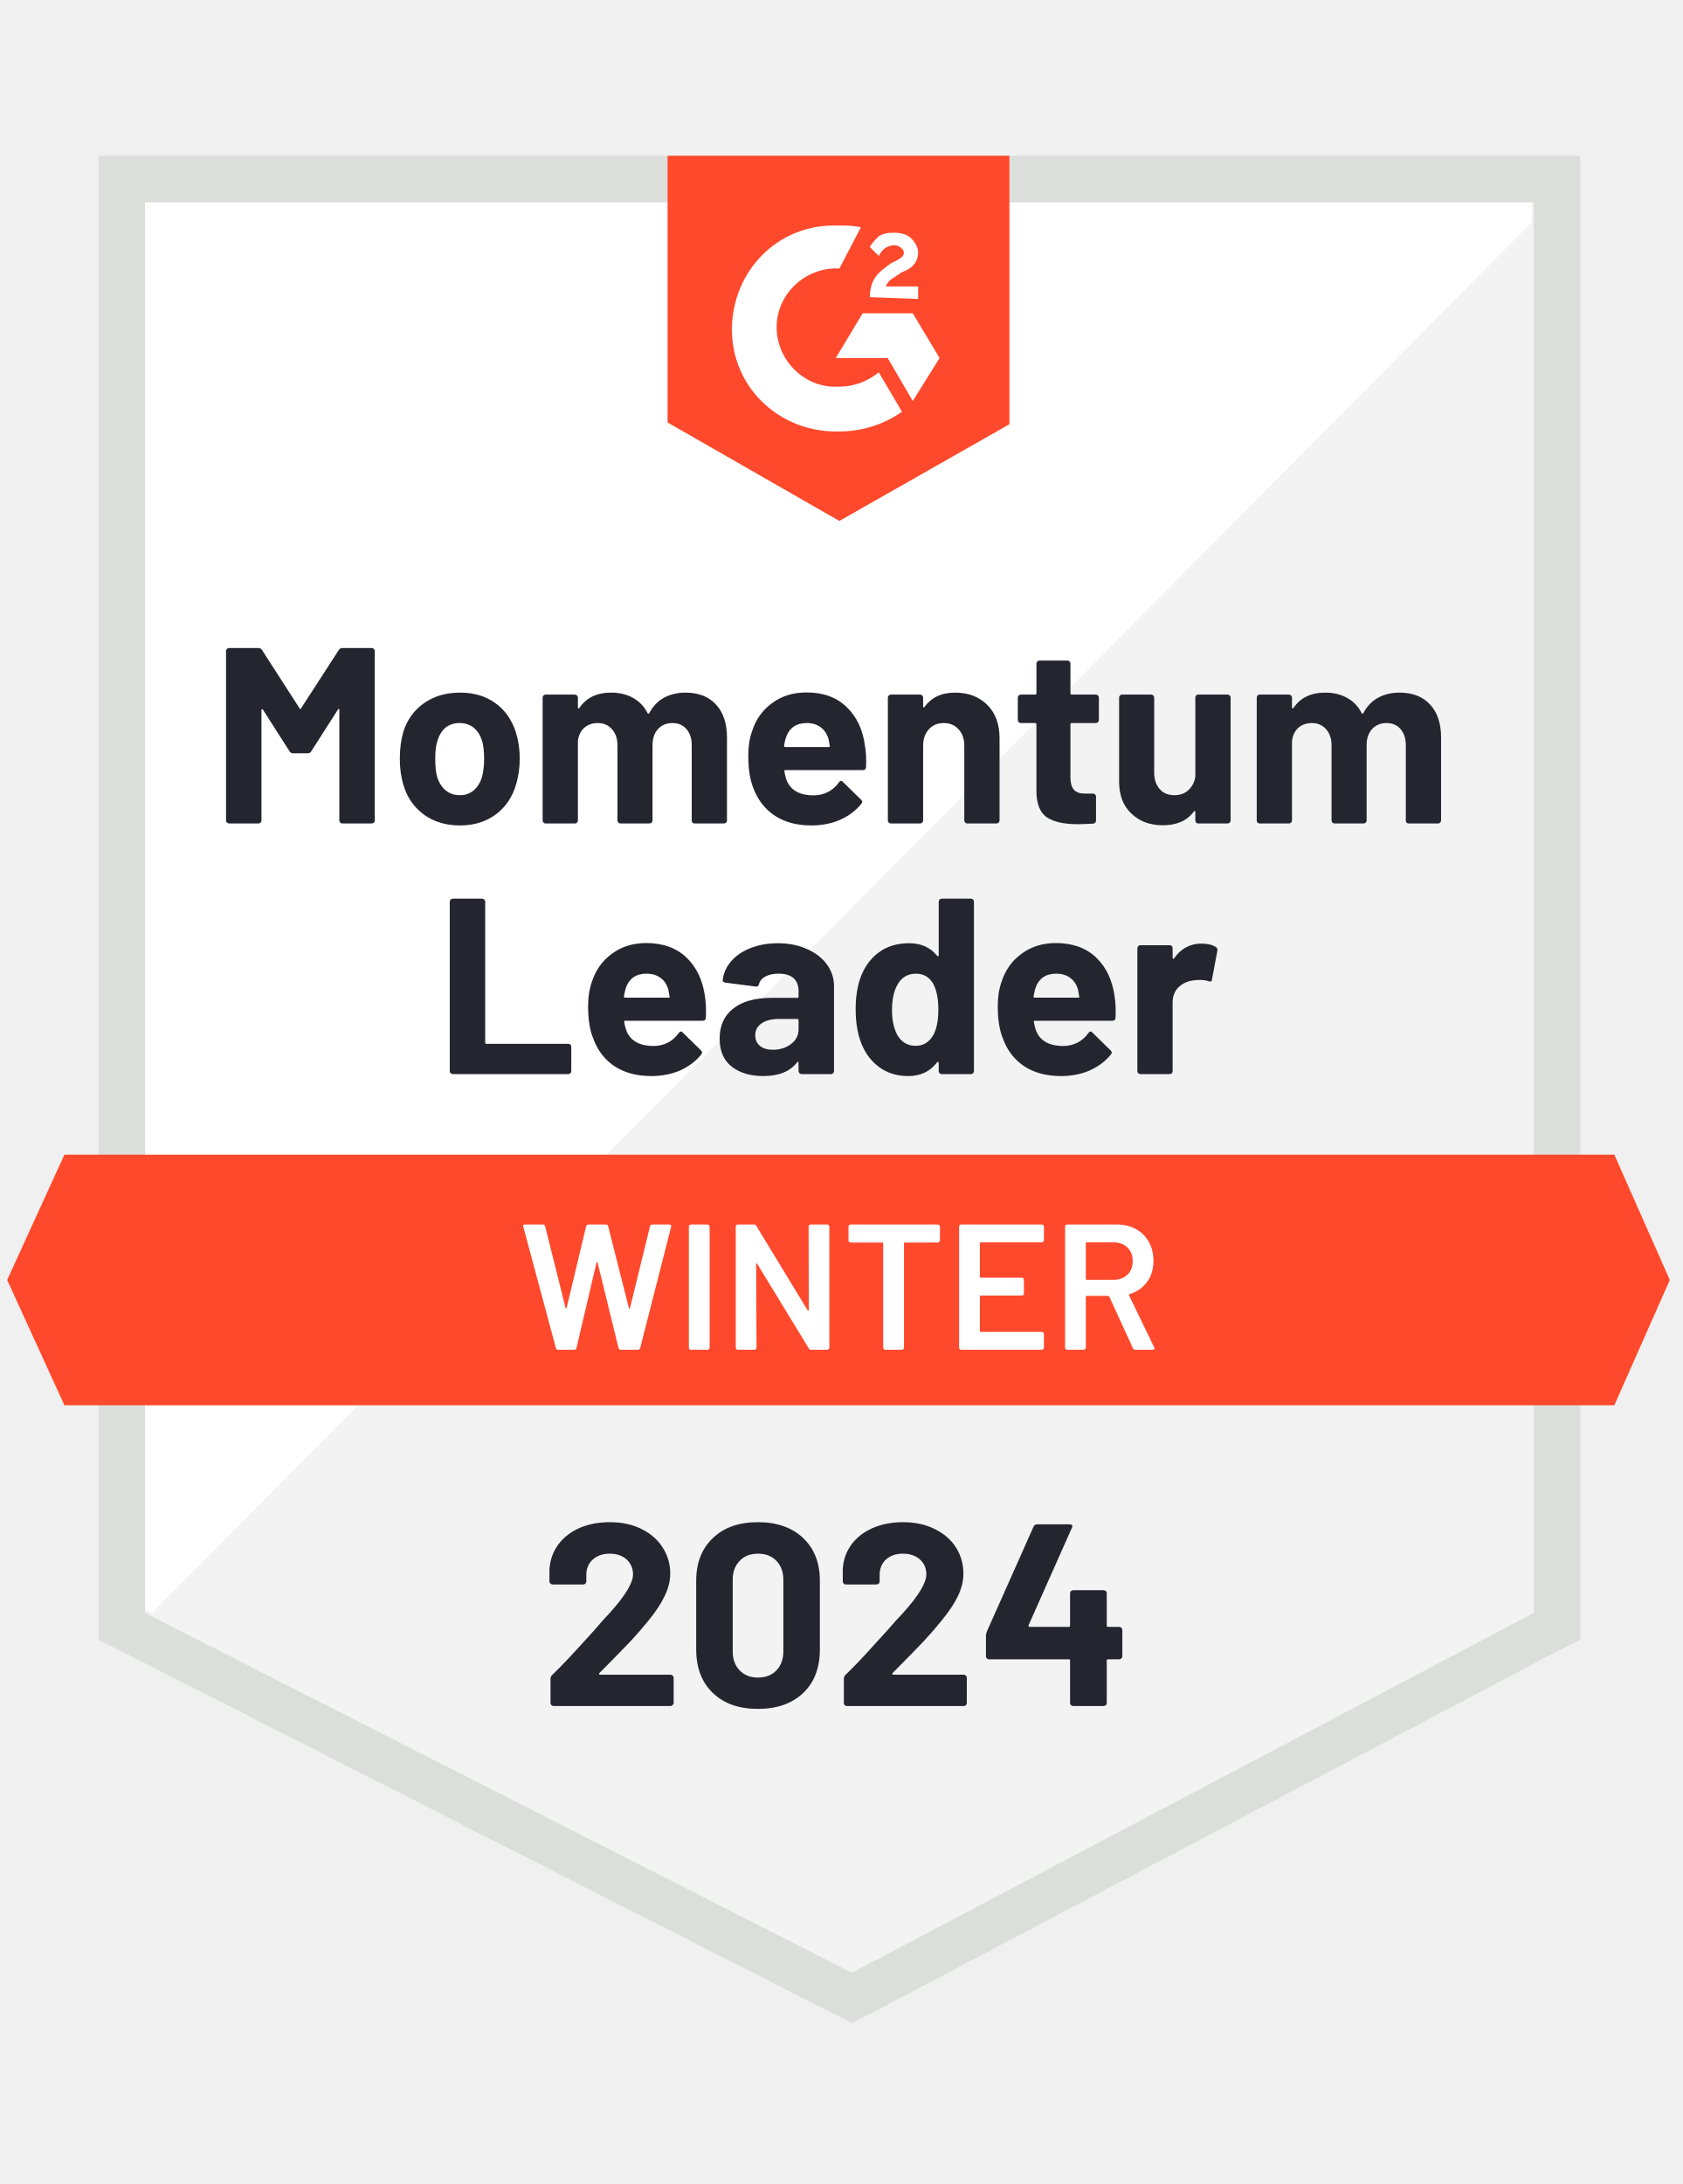
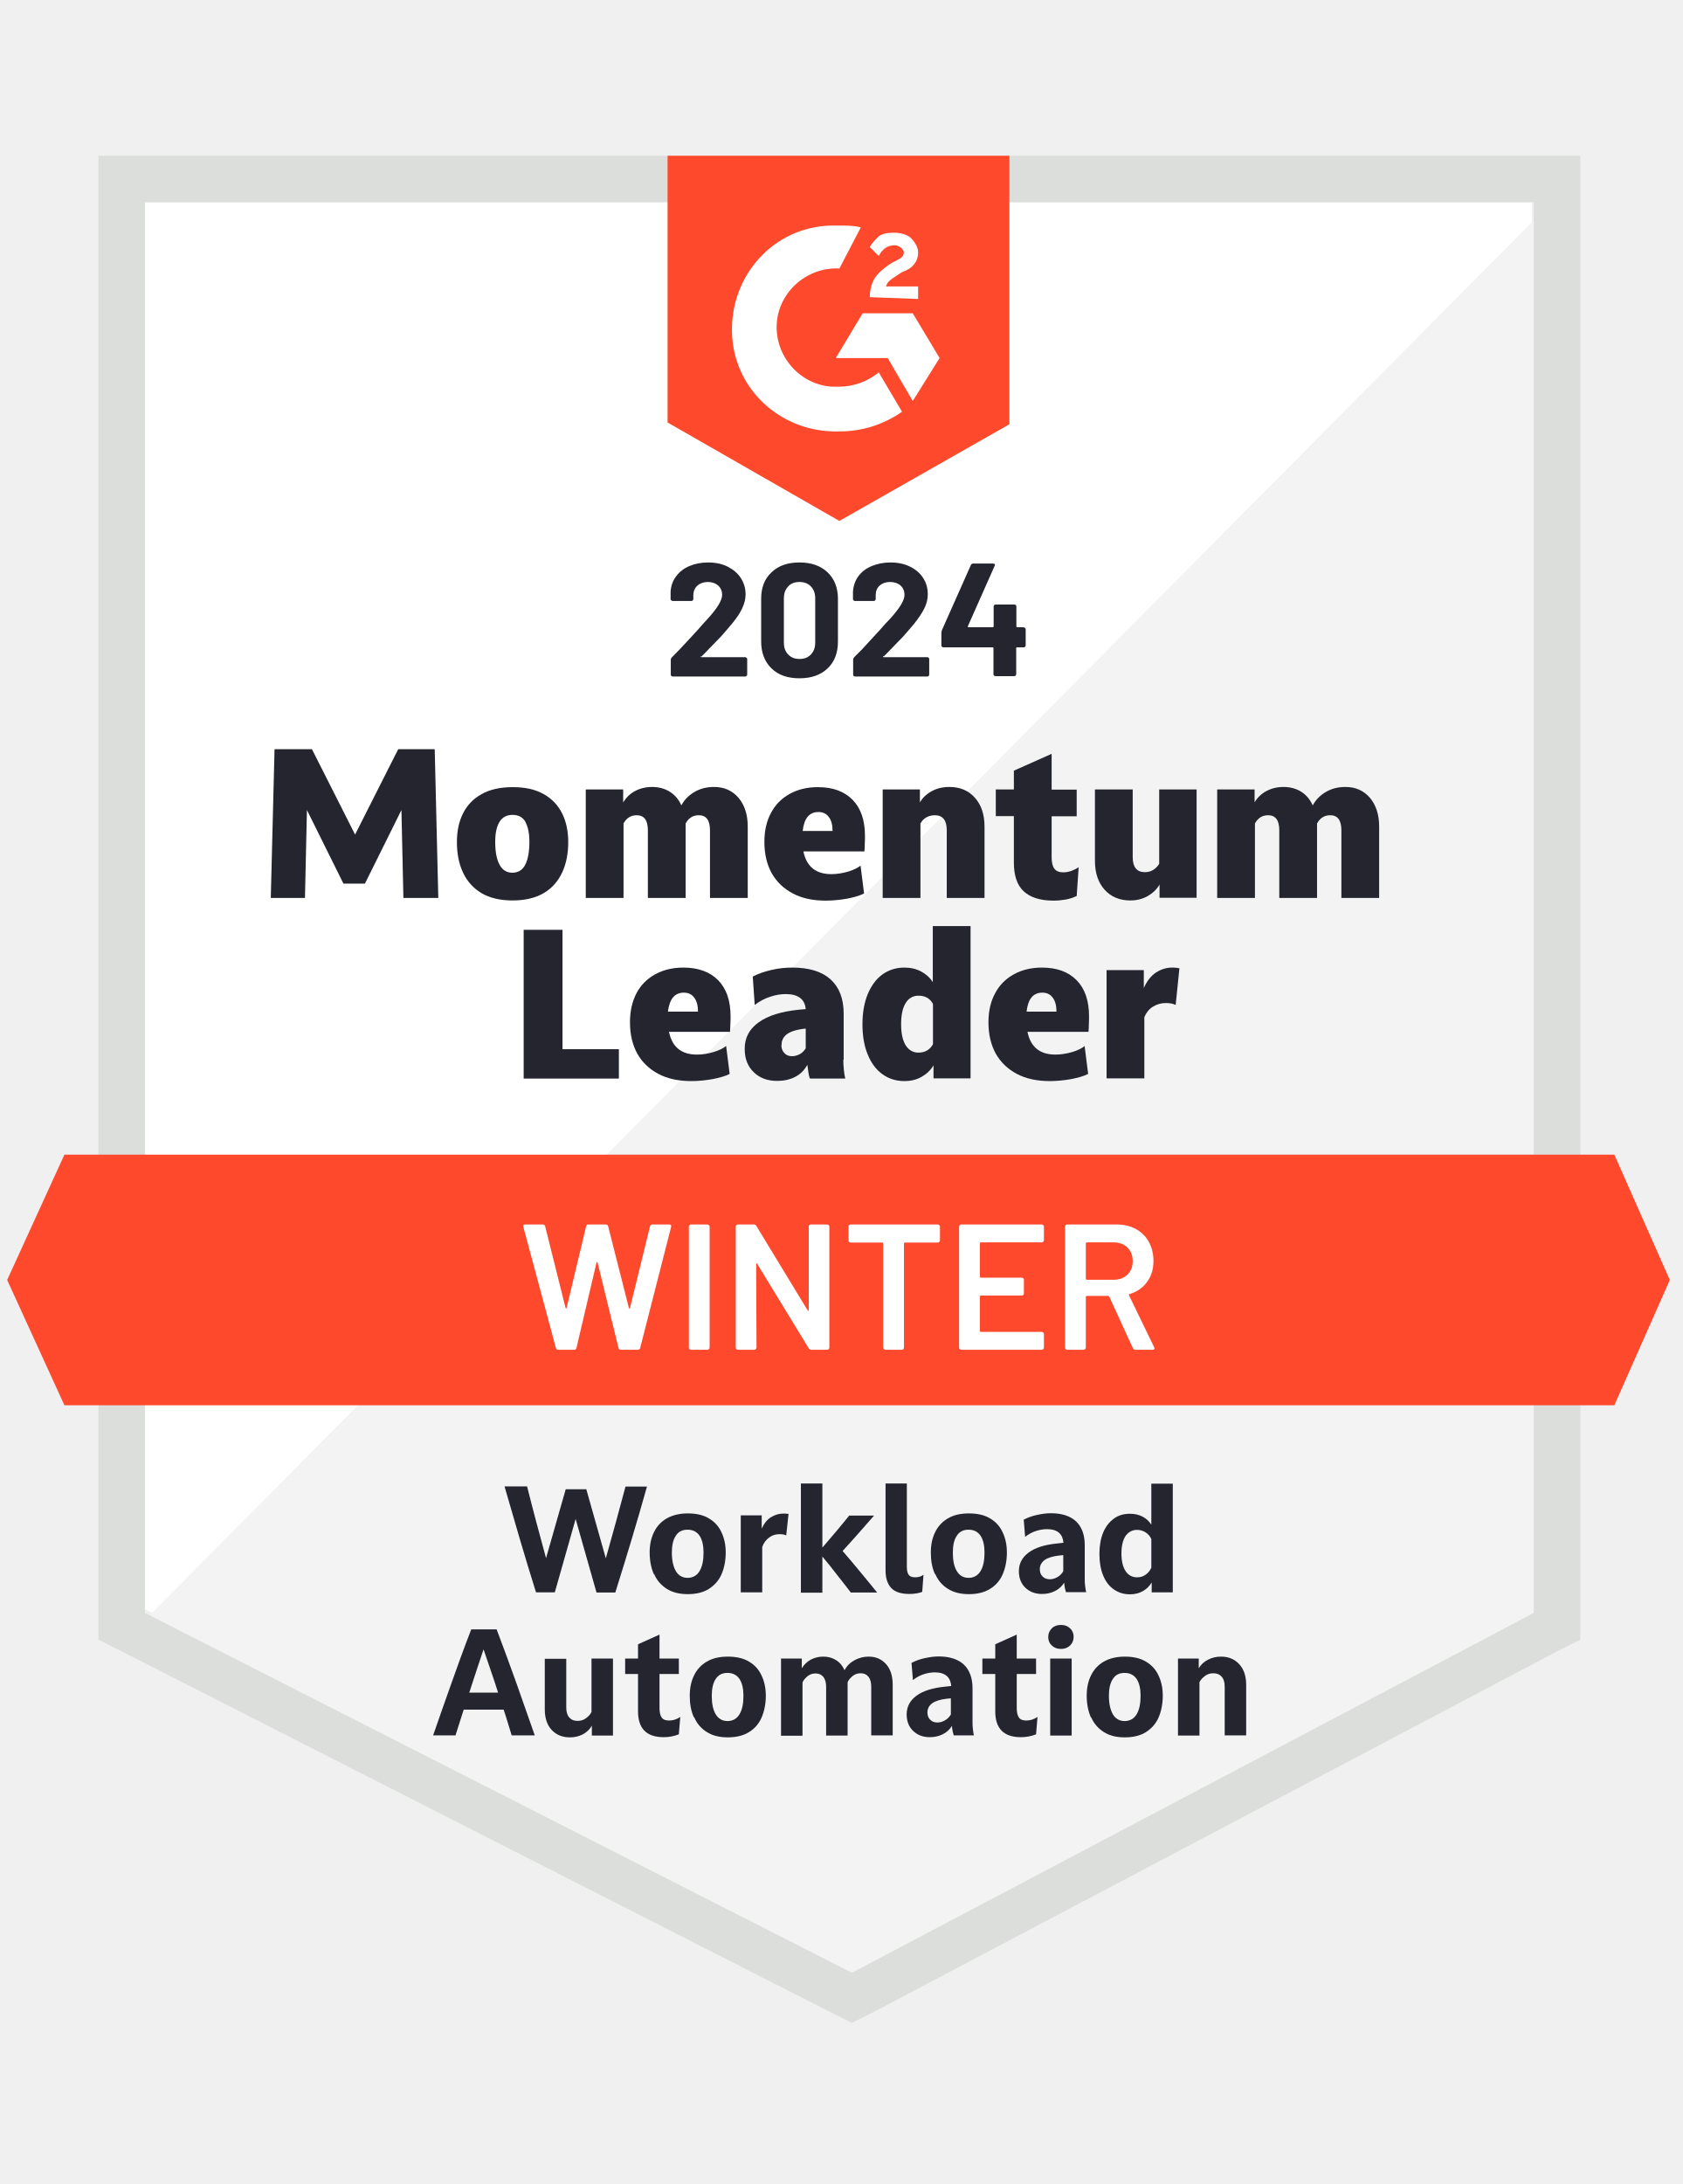
- <svg xmlns="http://www.w3.org/2000/svg" viewBox="0 0 94 122">
-   <path fill="#fff" d="M8.1 89.9 47.6 110l38-20.1V11.3H8.1z" />
-   <path fill="#f2f3f2" d="M86.4 11.6 7.3 91.3l41 20.3 38.1-19.5z" />
-   <path fill="#dcdedc" d="M5.5 37.5v54.1l1.4.7 39.5 20.1 1.2.6 1.2-.6 38.1-20.1 1.4-.7V8.7H5.5v28.8zm2.6 52.6V11.3h77.6v78.8l-38.1 20.1L8.1 90.1z" />
-   <path fill="#ff492c" d="M46.9 12.6c.4 0 .8 0 1.2.1L46.9 15c-1.8-.1-3.4 1.3-3.5 3.1-.1 1.8 1.3 3.4 3.1 3.5h.4c.8 0 1.6-.3 2.2-.8l1.3 2.2c-1 .7-2.2 1.1-3.5 1.1-3.2.1-5.9-2.3-6-5.5-.1-3.2 2.3-5.9 5.5-6h.5zm4.1 4.9 1.5 2.5-1.5 2.4-1.4-2.4h-2.9l1.5-2.5H51zm-2.4-.9c0-.4.1-.8.3-1.1.2-.3.6-.6.9-.8l.2-.1c.4-.2.5-.3.5-.5s-.3-.4-.5-.4c-.4 0-.7.2-.9.6l-.5-.5c.1-.2.3-.4.5-.6.3-.2.6-.2.9-.2.3 0 .7.1.9.3.2.2.4.5.4.8 0 .5-.3.9-.9 1.1l-.3.2c-.3.2-.5.3-.6.6h1.8v.7l-2.7-.1zm-1.7 12.5 9.5-5.4v-15H37.3v14.9l9.6 5.5zM90.2 64.5H3.6l-3.2 7 3.2 7h86.6l3.1-7z" />
-   <path fill="#252530" d="M25.3 60q-.07 0-.12-.05-.05-.05-.05-.12v-9.46q0-.07.05-.12.05-.05.12-.05h1.64q.07 0 .12.05.05.05.05.12v7.87q0 .07.07.07h4.58q.07 0 .11.04.05.05.05.12v1.36q0 .07-.05.12-.04.05-.11.05H25.3Zm14.09-4.34q.08.53.05 1.19-.01.17-.18.17h-4.33q-.08 0-.05.07.04.28.15.56.37.78 1.49.78.89-.01 1.41-.73.06-.08.13-.08.04 0 .09.06l1.01.99q.07.07.07.13 0 .02-.05.11-.47.57-1.19.89-.73.31-1.6.31-1.2 0-2.04-.54-.83-.55-1.19-1.53-.3-.7-.3-1.83 0-.77.21-1.36.32-1 1.13-1.58.8-.59 1.91-.59 1.4 0 2.25.81.84.81 1.03 2.17Zm-3.27-1.27q-.88 0-1.16.82-.05.18-.1.45 0 .07.07.07h2.43q.08 0 .05-.07-.07-.41-.07-.39-.12-.42-.44-.65-.31-.23-.78-.23Zm7.34-1.7q.91 0 1.62.32.72.31 1.12.86.4.54.4 1.22v4.74q0 .07-.05.12-.05.05-.12.05h-1.64q-.07 0-.12-.05-.05-.05-.05-.12v-.46q0-.04-.03-.06-.02-.01-.05.03-.59.77-1.89.77-1.09 0-1.77-.53-.67-.53-.67-1.57 0-1.08.76-1.67.75-.6 2.15-.6h1.43q.07 0 .07-.07v-.3q0-.47-.28-.73-.28-.25-.84-.25-.43 0-.72.15t-.37.43q-.04.16-.18.14l-1.7-.22q-.16-.03-.15-.13.06-.58.47-1.06.41-.48 1.09-.74.68-.27 1.52-.27Zm-.28 5.95q.6 0 1.02-.32.42-.32.42-.83v-.5q0-.07-.07-.07h-1.01q-.63 0-.98.24-.36.24-.36.67 0 .38.27.6.26.21.71.21Zm9.27-8.27q0-.07.05-.12.05-.05.12-.05h1.63q.07 0 .12.05.05.05.05.12v9.46q0 .07-.05.12-.05.05-.12.05h-1.63q-.07 0-.12-.05-.05-.05-.05-.12v-.46q0-.04-.03-.05-.03-.01-.06.02-.58.77-1.61.77-.98 0-1.68-.54-.71-.55-1.02-1.5-.24-.73-.24-1.7 0-.99.26-1.73.32-.9 1.01-1.42.69-.53 1.72-.53 1 0 1.56.7.03.04.06.03.03-.01.03-.06v-2.99Zm-.3 7.45q.28-.52.28-1.42 0-.94-.3-1.47-.33-.54-.94-.54-.66 0-1 .54-.35.55-.35 1.49 0 .84.3 1.4.35.6 1.03.6.63 0 .98-.6Zm10.13-2.16q.08.53.05 1.19-.01.17-.18.17h-4.33q-.08 0-.05.07.04.28.15.56.37.78 1.49.78.89-.01 1.41-.73.06-.08.13-.08.04 0 .09.06l1.01.99q.07.07.07.13 0 .02-.05.11-.47.57-1.19.89-.73.31-1.6.31-1.2 0-2.04-.54-.83-.55-1.19-1.53-.3-.7-.3-1.83 0-.77.21-1.36.32-1 1.13-1.58.8-.59 1.91-.59 1.4 0 2.25.81.84.81 1.03 2.17Zm-3.27-1.27q-.88 0-1.16.82-.05.18-.1.45 0 .07.07.07h2.43q.08 0 .05-.07-.07-.41-.07-.39-.12-.42-.44-.65-.31-.23-.78-.23Zm8.12-1.68q.51 0 .8.19.11.06.09.21l-.3 1.6q-.01.17-.19.1-.21-.07-.49-.07-.12 0-.31.02-.51.05-.86.37-.35.33-.35.88v3.82q0 .07-.04.12-.05.05-.12.05h-1.64q-.07 0-.12-.05-.05-.05-.05-.12v-6.86q0-.07.05-.12.05-.05.12-.05h1.64q.07 0 .12.05.04.05.04.12v.53q0 .05.03.06.03.01.04-.01.58-.84 1.54-.84ZM18.93 36.31q.07-.11.2-.11h1.64q.07 0 .12.05.05.05.05.12v9.46q0 .07-.05.12-.05.05-.12.05h-1.64q-.07 0-.12-.05-.05-.05-.05-.12v-6.17q0-.06-.03-.06-.02 0-.05.04l-1.49 2.33q-.07.11-.19.11h-.83q-.12 0-.19-.11l-1.49-2.33q-.03-.04-.05-.03-.03.01-.03.06v6.16q0 .07-.05.12-.05.05-.12.05H12.8q-.07 0-.12-.05-.05-.05-.05-.12v-9.46q0-.07.05-.12.05-.05.12-.05h1.64q.13 0 .2.11l2.1 3.26q.04.09.08 0l2.11-3.26Zm6.77 9.8q-1.18 0-2.02-.61-.84-.62-1.15-1.68-.19-.66-.19-1.43 0-.83.19-1.49.32-1.03 1.16-1.62.84-.59 2.02-.59 1.15 0 1.96.58t1.15 1.62q.22.7.22 1.47 0 .76-.19 1.41-.31 1.1-1.14 1.72-.84.62-2.01.62Zm0-1.69q.46 0 .78-.28t.46-.77q.11-.45.11-.98 0-.59-.11-1-.15-.47-.47-.74-.33-.26-.79-.26-.47 0-.79.26-.31.27-.45.74-.12.34-.12 1 0 .63.1.98.14.49.47.77.33.28.81.28Zm12.6-5.73q1.09 0 1.7.66.62.66.62 1.85v4.63q0 .07-.05.12-.05.05-.12.05h-1.64q-.07 0-.12-.05-.04-.05-.04-.12v-4.2q0-.57-.3-.91-.29-.33-.78-.33-.49 0-.8.33-.31.34-.31.9v4.21q0 .07-.05.12-.05.05-.12.05h-1.62q-.07 0-.12-.05-.05-.05-.05-.12v-4.2q0-.56-.31-.9-.3-.34-.79-.34-.45 0-.75.26-.3.27-.36.74v4.44q0 .07-.05.12-.05.05-.12.05h-1.64q-.07 0-.11-.05-.05-.05-.05-.12v-6.86q0-.07.05-.12.04-.05.11-.05h1.64q.07 0 .12.05.05.05.05.12v.55q0 .04.03.05.03.02.05-.02.58-.86 1.78-.86.7 0 1.23.3.52.29.8.84.04.08.1 0 .31-.58.83-.86.53-.28 1.19-.28Zm10.03 2.97q.09.53.06 1.19-.01.17-.18.17h-4.33q-.08 0-.05.07.04.28.15.56.36.78 1.48.78.9-.01 1.42-.73.05-.08.12-.08.05 0 .1.06l1.01.99q.07.07.07.13 0 .02-.06.11-.46.57-1.19.89-.72.31-1.59.31-1.21 0-2.04-.54-.83-.55-1.2-1.53-.29-.7-.29-1.83 0-.77.21-1.36.32-1 1.13-1.58.8-.59 1.91-.59 1.4 0 2.24.81.85.81 1.03 2.17Zm-3.26-1.27q-.88 0-1.16.82-.06.18-.1.45 0 .07.07.07h2.42q.09 0 .06-.07-.07-.41-.07-.39-.13-.42-.44-.65-.32-.23-.78-.23Zm8.29-1.7q1.12 0 1.81.69.68.68.68 1.86v4.59q0 .07-.05.12-.05.05-.12.05h-1.63q-.07 0-.12-.05-.05-.05-.05-.12v-4.18q0-.56-.32-.91-.31-.35-.83-.35t-.83.35q-.32.35-.32.91v4.18q0 .07-.05.12-.05.05-.12.05h-1.63q-.07 0-.12-.05-.05-.05-.05-.12v-6.86q0-.07.05-.12.05-.05.12-.05h1.63q.07 0 .12.05.05.05.05.12v.49q0 .04.03.06.03.01.04-.02.58-.81 1.71-.81Zm8.04 1.53q0 .07-.05.12-.05.05-.12.05h-1.35q-.07 0-.07.07v2.96q0 .47.19.69.19.22.61.22h.46q.07 0 .12.05.05.05.05.12v1.33q0 .16-.17.18-.58.03-.84.03-1.16 0-1.73-.38-.58-.39-.59-1.45v-3.75q0-.07-.07-.07h-.8q-.07 0-.12-.05-.05-.05-.05-.12v-1.25q0-.07.05-.12.05-.05.12-.05h.8q.07 0 .07-.07v-1.66q0-.07.05-.12.05-.05.12-.05h1.57q.07 0 .11.05.05.05.05.12v1.66q0 .07.07.07h1.35q.07 0 .12.05.05.05.05.12v1.25Zm5.39-1.25q0-.07.04-.12.05-.05.12-.05h1.64q.07 0 .12.05.05.05.05.12v6.86q0 .07-.05.12-.05.05-.12.05h-1.64q-.07 0-.12-.05-.04-.05-.04-.12v-.47q0-.05-.03-.05-.03-.01-.06.03-.56.76-1.73.76-1.07 0-1.75-.65-.69-.64-.69-1.8v-4.68q0-.07.05-.12.05-.05.12-.05h1.62q.07 0 .12.05.05.05.05.12v4.19q0 .56.3.91t.83.35q.48 0 .79-.29.31-.29.38-.75v-4.41Zm11.41-.28q1.09 0 1.7.66.62.66.62 1.85v4.63q0 .07-.05.12-.05.05-.12.05h-1.64q-.07 0-.12-.05-.04-.05-.04-.12v-4.2q0-.57-.3-.91-.29-.33-.78-.33-.49 0-.8.33-.31.34-.31.9v4.21q0 .07-.05.12-.05.05-.12.05h-1.62q-.07 0-.12-.05-.05-.05-.05-.12v-4.2q0-.56-.31-.9-.3-.34-.79-.34-.45 0-.75.26-.3.27-.36.74v4.44q0 .07-.05.12-.05.05-.12.05h-1.64q-.07 0-.12-.05-.04-.05-.04-.12v-6.86q0-.07.04-.12.05-.05.12-.05h1.64q.07 0 .12.05.05.05.05.12v.55q0 .04.03.05.03.02.05-.02.58-.86 1.78-.86.7 0 1.23.3.52.29.8.84.04.08.1 0 .31-.58.83-.86.53-.28 1.19-.28Z" />
-   <path fill="#fff" d="M31.2 75.4q-.11 0-.14-.1l-1.82-6.77-.01-.04q0-.09.11-.09h.98q.11 0 .14.1l1.14 4.56q.01.03.03.03.02 0 .03-.03l1.09-4.56q.03-.1.13-.1h.96q.11 0 .14.1l1.16 4.57q.01.03.03.03.02 0 .03-.03l1.12-4.57q.03-.1.14-.1h.93q.14 0 .11.13l-1.73 6.77q-.03.1-.14.1h-.93q-.11 0-.14-.1l-1.17-4.77q-.01-.03-.03-.04-.02 0-.03.04l-1.12 4.77q-.03.1-.13.1h-.88Zm7.41 0q-.05 0-.09-.04-.03-.03-.03-.08v-6.76q0-.05.03-.08.04-.04.09-.04h.92q.05 0 .08.04.04.03.04.08v6.76q0 .05-.04.08-.03.04-.08.04h-.92Zm6.57-6.88q0-.05.03-.08.04-.04.09-.04h.92q.05 0 .08.04.04.03.04.08v6.76q0 .05-.04.08-.03.04-.08.04h-.89q-.1 0-.14-.08l-2.88-4.72q-.02-.03-.04-.03-.02.01-.02.05l.02 4.66q0 .05-.04.08-.03.04-.08.04h-.92q-.05 0-.09-.04-.03-.03-.03-.08v-6.76q0-.05.03-.08.04-.04.09-.04h.89q.1 0 .14.08l2.87 4.72q.02.03.04.02.02 0 .02-.04l-.01-4.66Zm7.22-.12q.05 0 .08.04.04.03.04.08v.77q0 .05-.04.08-.03.04-.08.04h-1.84q-.05 0-.05.05v5.82q0 .05-.03.08-.04.04-.09.04h-.92q-.05 0-.08-.04-.04-.03-.04-.08v-5.82q0-.05-.05-.05h-1.77q-.05 0-.09-.04-.03-.03-.03-.08v-.77q0-.05.03-.08.04-.04.09-.04h4.87Zm5.93.88q0 .05-.04.08-.03.04-.08.04H54.8q-.05 0-.05.05v1.87q0 .05.05.05h2.29q.05 0 .09.03.03.04.03.09v.76q0 .05-.03.09-.04.03-.09.03H54.8q-.05 0-.05.05v1.93q0 .05.05.05h3.41q.05 0 .08.04.04.03.04.08v.76q0 .05-.04.08-.03.04-.08.04h-4.5q-.05 0-.09-.04-.03-.03-.03-.08v-6.76q0-.05.03-.08.04-.04.09-.04h4.5q.05 0 .08.04.04.03.04.08v.76Zm5.11 6.12q-.1 0-.14-.09l-1.32-2.88q-.02-.04-.06-.04h-1.2q-.05 0-.05.05v2.84q0 .05-.04.08-.03.04-.08.04h-.92q-.05 0-.09-.04-.03-.03-.03-.08v-6.76q0-.05.03-.08.04-.04.09-.04h2.75q.61 0 1.08.25.47.26.73.72.26.47.26 1.07 0 .69-.36 1.17-.35.49-.98.68-.02 0-.03.02-.01.02 0 .04l1.41 2.91q.02.04.02.06 0 .08-.11.08h-.96Zm-2.72-6q-.05 0-.05.05v1.99q0 .05.05.05h1.5q.48 0 .78-.29.29-.28.29-.75t-.29-.76q-.3-.29-.78-.29h-1.5Z" />
-   <path fill="#252530" d="M33.49 93.46q-.03.03-.02.06.02.03.06.03h3.93q.07 0 .12.05.06.05.06.12v1.41q0 .07-.06.12-.05.05-.12.05h-6.52q-.08 0-.13-.05t-.05-.12v-1.34q0-.13.09-.22.71-.69 1.45-1.51.74-.82.93-1.02.4-.48.82-.92 1.32-1.46 1.32-2.17 0-.51-.36-.84-.36-.32-.94-.32t-.94.32q-.37.33-.37.87v.36q0 .07-.05.12-.05.05-.12.05h-1.71q-.07 0-.12-.05-.06-.05-.06-.12v-.68q.05-.78.5-1.39.45-.6 1.19-.92.75-.32 1.68-.32 1.03 0 1.79.39.76.38 1.17 1.03.42.66.42 1.45 0 .61-.31 1.25-.3.64-.91 1.38-.45.56-.97 1.12-.52.55-1.55 1.59l-.22.22Zm8.86 2q-1.6 0-2.52-.89-.93-.89-.93-2.43v-3.83q0-1.51.93-2.39.92-.89 2.52-.89 1.59 0 2.53.89.93.88.93 2.39v3.83q0 1.54-.93 2.43-.94.89-2.53.89Zm0-1.75q.65 0 1.03-.4.39-.4.39-1.07v-3.99q0-.66-.39-1.06-.38-.4-1.03-.4-.64 0-1.02.4-.39.4-.39 1.06v3.99q0 .67.39 1.07.38.4 1.02.4Zm7.52-.25q-.03.03-.01.06.01.03.06.03h3.93q.07 0 .12.05.05.05.05.12v1.41q0 .07-.05.12-.05.05-.12.05h-6.53q-.07 0-.12-.05-.05-.05-.05-.12v-1.34q0-.13.08-.22.72-.69 1.45-1.51.74-.82.93-1.02.41-.48.83-.92 1.32-1.46 1.32-2.17 0-.51-.36-.84-.37-.32-.95-.32t-.94.32q-.36.33-.36.87v.36q0 .07-.05.12-.05.05-.13.05h-1.71q-.07 0-.12-.05-.05-.05-.05-.12v-.68q.04-.78.49-1.39.45-.6 1.2-.92.75-.32 1.67-.32 1.03 0 1.79.39.77.38 1.18 1.03.41.66.41 1.45 0 .61-.3 1.25-.31.64-.92 1.38-.45.56-.97 1.12-.52.55-1.55 1.59l-.22.22Zm12.66-2.58q.07 0 .13.05.05.05.05.12v1.47q0 .07-.05.12-.06.05-.13.05h-.62q-.07 0-.07.07v2.37q0 .07-.05.12-.06.05-.13.05h-1.69q-.08 0-.13-.05t-.05-.12v-2.37q0-.07-.07-.07h-4.45q-.07 0-.13-.05-.05-.05-.05-.12v-1.16q0-.09.05-.22l2.61-5.86q.06-.13.2-.13h1.81q.1 0 .14.05.04.05-.01.15l-2.42 5.44q-.01.03 0 .06.02.03.05.03h2.2q.07 0 .07-.08v-1.79q0-.08.05-.13t.13-.05h1.69q.07 0 .13.05.05.05.05.13v1.79q0 .08.07.08h.62Z" />
+ <svg xmlns="http://www.w3.org/2000/svg" id="Layer_1" data-name="Layer 1" viewBox="0 0 94 122">
+   <defs>
+     <style>
+       .cls-1 {
+         fill: #f2f3f2;
+       }
+ 
+       .cls-1, .cls-2, .cls-3, .cls-4, .cls-5 {
+         stroke-width: 0px;
+       }
+ 
+       .cls-2 {
+         fill: #252530;
+       }
+ 
+       .cls-3 {
+         fill: #dcdedc;
+       }
+ 
+       .cls-4 {
+         fill: #ff492c;
+       }
+ 
+       .cls-5 {
+         fill: #fff;
+       }
+     </style>
+   </defs>
+   <path class="cls-5" d="M8.1,89.9l39.5,20.1,38-20.1V11.3H8.1v78.6Z" />
+   <path class="cls-1" d="M86.4,11.6L7.3,91.3l41,20.3,38.1-19.5V11.6Z" />
+   <path class="cls-3" d="M5.5,37.5v54.1l1.4.7,39.5,20.1,1.2.6,1.2-.6,38.1-20.1,1.4-.7V8.7H5.5v28.8ZM8.1,90.1V11.3h77.6v78.8l-38.1,20.1-39.5-20.1Z" />
+   <path class="cls-4" d="M46.9,12.6c.4,0,.8,0,1.2.1l-1.2,2.3c-1.8-.1-3.4,1.3-3.5,3.1-.1,1.8,1.3,3.4,3.1,3.5h.4c.8,0,1.6-.3,2.2-.8l1.3,2.2c-1,.7-2.2,1.1-3.5,1.1-3.2.1-5.9-2.3-6-5.5-.1-3.2,2.3-5.9,5.5-6,0,0,.5,0,.5,0ZM51,17.5l1.5,2.5-1.5,2.4-1.4-2.4h-2.9l1.5-2.5h2.8ZM48.6,16.6c0-.4.1-.8.3-1.1s.6-.6.9-.8l.2-.1c.4-.2.5-.3.5-.5s-.3-.4-.5-.4c-.4,0-.7.2-.9.6l-.5-.5c.1-.2.3-.4.5-.6.3-.2.6-.2.9-.2s.7.1.9.3.4.5.4.8c0,.5-.3.9-.9,1.1l-.3.2c-.3.2-.5.3-.6.6h1.8v.7s-2.7-.1-2.7-.1ZM46.9,29.1l9.5-5.4v-15h-19.1v14.9s9.6,5.5,9.6,5.5ZM90.2,64.5H3.6l-3.2,7,3.2,7h86.6l3.1-7-3.1-7Z" />
+   <path class="cls-5" d="M31.2,75.4c-.07,0-.12-.03-.14-.1l-1.82-6.77v-.04c-.01-.06.03-.09.1-.09h.98c.07,0,.12.03.14.1l1.14,4.56s.02.03.03.03.02,0,.03-.03l1.09-4.56c.02-.07.06-.1.13-.1h.96c.07,0,.12.03.14.1l1.16,4.57s.02.03.03.03.02-.01.03-.03l1.12-4.57c.02-.07.07-.1.14-.1h.93c.09,0,.13.04.11.13l-1.73,6.77c-.02.07-.07.1-.14.1h-.93c-.07,0-.12-.03-.14-.1l-1.17-4.77s-.02-.03-.03-.04c-.01,0-.02.01-.03.04l-1.12,4.77c-.02.07-.06.1-.13.1h-.88ZM38.61,75.4s-.06-.01-.09-.04c-.02-.02-.03-.05-.03-.08v-6.76s0-.06.03-.08c.03-.03.06-.04.09-.04h.92s.06.01.08.04c.03.02.04.05.04.08v6.76s-.01.06-.04.08c-.02.03-.05.04-.08.04h-.92ZM45.18,68.52s.01-.06.03-.08c.03-.03.06-.04.09-.04h.92s.06.01.08.04c.03.02.04.05.04.08v6.76s-.01.06-.04.08c-.02.03-.05.04-.08.04h-.89c-.07,0-.11-.03-.14-.08l-2.88-4.72s-.03-.03-.04-.03c-.01,0-.02.02-.02.05l.02,4.66s-.01.06-.04.08c-.02.03-.05.04-.08.04h-.92s-.06-.01-.09-.04c-.02-.02-.03-.05-.03-.08v-6.76s0-.06.03-.08c.03-.03.06-.04.09-.04h.89c.07,0,.11.03.14.08l2.87,4.72s.03.03.04.02c.01,0,.02-.01.02-.04,0,0,0-4.66,0-4.66ZM52.4,68.4s.06.01.08.04c.03.02.04.05.04.08v.77s-.01.06-.04.08c-.02.03-.05.04-.08.04h-1.84s-.05.02-.05.05v5.82s-.01.06-.03.08c-.03.03-.06.04-.09.04h-.92s-.06-.01-.08-.04c-.03-.02-.04-.05-.04-.08v-5.82s-.02-.05-.05-.05h-1.77s-.06-.01-.09-.04c-.02-.02-.03-.05-.03-.08v-.77s0-.06.03-.08c.03-.03.06-.04.09-.04h4.87ZM58.33,69.28s-.01.06-.04.08c-.02.03-.05.04-.08.04h-3.41s-.05.02-.05.05v1.87s.02.05.05.05h2.29s.06.01.09.03c.02.03.03.06.03.09v.76s0,.06-.03.09c-.03.02-.06.03-.09.03h-2.29s-.05.02-.05.05v1.93s.02.05.05.05h3.41s.06.01.08.04c.03.02.04.05.04.08v.76s-.01.06-.04.08c-.02.03-.05.04-.08.04h-4.5s-.06-.01-.09-.04c-.02-.02-.03-.05-.03-.08v-6.76s.01-.06.03-.08c.03-.03.06-.04.09-.04h4.5s.06.01.08.04c.03.02.04.05.04.08v.76h0ZM63.44,75.4c-.07,0-.11-.03-.14-.09l-1.32-2.88s-.03-.04-.06-.04h-1.2s-.05.02-.05.05v2.84s-.01.06-.04.08c-.02.03-.05.04-.08.04h-.92s-.06-.01-.09-.04c-.02-.02-.03-.05-.03-.08v-6.76s0-.06.03-.08c.03-.03.06-.04.09-.04h2.75c.41,0,.77.08,1.08.25.31.17.56.41.73.72.17.31.26.67.26,1.07,0,.46-.12.85-.36,1.17-.23.33-.56.55-.98.68-.01,0-.02,0-.03.02,0,.01,0,.03,0,.04l1.41,2.91s.02.05.02.06c0,.05-.04.08-.11.08h-.96ZM60.72,69.4s-.05.02-.05.05v1.99s.02.05.05.05h1.5c.32,0,.58-.1.78-.29.19-.19.29-.44.29-.75,0-.31-.1-.57-.29-.76-.2-.19-.46-.29-.78-.29h-1.5Z" />
+   <path class="cls-2" d="M39.17,36.65s-.02.02-.01.04c0,.01.02.02.04.02h2.44s.05.01.07.03c.02.02.04.05.04.07v.88s-.01.05-.04.07c-.02.02-.05.03-.07.03h-4.05s-.06-.01-.08-.03c-.02-.02-.03-.05-.03-.07v-.83c0-.05.02-.1.06-.14.29-.29.59-.6.9-.94.31-.34.5-.55.58-.63.17-.2.34-.39.51-.57.55-.6.82-1.05.82-1.35,0-.21-.07-.38-.22-.52-.15-.13-.34-.2-.58-.2s-.43.07-.58.2c-.15.14-.23.32-.23.54v.22s-.01.05-.03.07-.05.03-.07.03h-1.06s-.05-.01-.07-.03c-.02-.02-.04-.05-.04-.07v-.42c.02-.32.12-.61.31-.86.19-.25.43-.44.74-.57.31-.13.66-.2,1.04-.2.43,0,.8.08,1.11.24.31.16.56.37.73.64.17.27.26.57.26.9,0,.25-.06.51-.19.78-.12.26-.31.55-.57.86-.19.23-.39.46-.6.7-.22.23-.54.56-.96.99l-.14.14h0ZM44.67,37.89c-.66,0-1.18-.18-1.56-.55-.38-.37-.58-.87-.58-1.51v-2.38c0-.63.19-1.12.58-1.48.38-.37.9-.55,1.56-.55s1.18.18,1.57.55c.38.36.58.86.58,1.48v2.38c0,.64-.19,1.14-.58,1.51-.39.37-.91.55-1.57.55ZM44.67,36.81c.27,0,.48-.08.64-.25.16-.17.24-.39.24-.66v-2.48c0-.27-.08-.49-.24-.66-.16-.17-.37-.25-.64-.25s-.48.08-.63.25c-.16.17-.24.38-.24.66v2.48c0,.28.08.5.24.66.16.17.37.25.63.25ZM49.34,36.65s-.01.02,0,.04c0,.01.02.02.04.02h2.44s.05.01.07.03c.02.02.03.05.03.07v.88s-.01.05-.03.07c-.02.02-.05.03-.07.03h-4.05s-.05-.01-.07-.03c-.02-.02-.03-.05-.03-.07v-.83c0-.05.02-.1.05-.14.3-.29.6-.6.9-.94.31-.34.5-.55.58-.63.17-.2.34-.39.52-.57.55-.6.82-1.05.82-1.35,0-.21-.07-.38-.22-.52-.15-.13-.35-.2-.59-.2s-.43.07-.58.2c-.15.14-.22.32-.22.54v.22s-.01.05-.03.07-.05.03-.08.03h-1.06s-.05-.01-.07-.03-.03-.05-.03-.07v-.42c.02-.32.12-.61.3-.86.19-.25.43-.44.75-.57s.66-.2,1.04-.2c.43,0,.8.08,1.11.24.32.16.56.37.73.64.17.27.25.57.25.9,0,.25-.06.51-.19.78-.13.26-.32.55-.57.86-.19.23-.39.46-.6.7-.22.23-.54.56-.96.99l-.14.14h0ZM57.2,35.05s.06.01.08.03c.02.02.03.05.03.07v.91s-.01.05-.03.07c-.02.02-.05.03-.08.03h-.38s-.04.01-.04.04v1.47s-.01.05-.03.07c-.02.02-.05.03-.08.03h-1.05s-.06-.01-.08-.03c-.02-.02-.03-.05-.03-.07v-1.47s-.01-.04-.04-.04h-2.76s-.06-.01-.08-.03c-.02-.02-.03-.05-.03-.07v-.72s.01-.08.03-.14l1.62-3.64c.02-.05.07-.08.12-.08h1.12s.07.01.09.03c.02.02.01.05,0,.09l-1.5,3.38s0,.02,0,.04c0,.01.02.02.03.02h1.37s.04-.02.04-.05v-1.11s.01-.06.03-.08.05-.03.08-.03h1.05s.06.01.08.03c.02.02.03.05.03.08v1.11s.01.05.04.05c0,0,.38,0,.38,0Z" />
+   <g>
+     <path class="cls-2" d="M15.35,41.85h2.08l2.41,4.77,2.41-4.77h2.04l.2,8.31h-1.95l-.11-4.91-2.04,4.11h-1.2l-2.04-4.11-.11,4.91h-1.91l.21-8.31Z" />
+     <path class="cls-2" d="M28.64,50.3c-.7,0-1.28-.14-1.74-.41-.46-.28-.8-.66-1.03-1.15-.23-.49-.34-1.06-.34-1.7,0-.61.11-1.14.34-1.6.23-.46.57-.82,1.04-1.08.46-.26,1.04-.39,1.74-.39s1.27.13,1.73.39c.46.26.8.62,1.03,1.08.23.46.34,1,.34,1.6,0,.64-.11,1.21-.34,1.7s-.57.88-1.03,1.15-1.04.41-1.74.41ZM29.36,45.91c-.15-.26-.39-.39-.72-.39s-.57.13-.73.39c-.16.26-.24.63-.24,1.12,0,.55.08.97.24,1.27s.4.45.72.45.57-.15.72-.45c.15-.3.23-.72.23-1.27,0-.49-.08-.86-.23-1.12Z" />
+     <path class="cls-2" d="M32.75,44.1h2.07v.72c.17-.27.38-.48.66-.63.28-.15.6-.23.96-.23s.71.09.99.27c.28.18.5.43.64.76.17-.32.42-.57.75-.76s.69-.27,1.08-.27c.56,0,1.01.2,1.36.6.34.4.52.94.52,1.61v3.99h-2.11v-3.78c0-.56-.21-.84-.62-.84-.17,0-.32.04-.44.12-.12.08-.22.19-.3.34v4.16h-2.11v-3.78c0-.56-.21-.84-.62-.84-.17,0-.32.04-.44.12-.12.08-.22.19-.3.34v4.16h-2.11v-6.05Z" />
+     <path class="cls-2" d="M48.08,48.33l.2,1.58c-.23.12-.55.21-.95.29-.4.07-.8.11-1.19.11-.72,0-1.33-.13-1.84-.4s-.9-.64-1.18-1.13c-.27-.49-.41-1.07-.41-1.75,0-.62.12-1.16.37-1.62.24-.46.59-.81,1.04-1.06.45-.25.97-.38,1.58-.38.84,0,1.48.24,1.94.71s.69,1.14.69,2.01c0,.11,0,.26-.01.43,0,.18-.01.32-.02.44h-3.41c.17.84.69,1.27,1.56,1.27.31,0,.62-.05.93-.14.31-.09.55-.21.71-.34ZM44.85,46.42h1.67c0-.34-.07-.6-.21-.78-.14-.19-.33-.28-.58-.28-.51,0-.8.35-.88,1.06Z" />
+     <path class="cls-2" d="M49.33,44.1h2.07v.72c.16-.27.39-.48.67-.63.28-.15.6-.23.97-.23.6,0,1.08.2,1.43.6.36.4.54.94.54,1.61v3.99h-2.11v-3.78c0-.56-.22-.84-.67-.84-.17,0-.33.04-.47.12-.14.08-.25.19-.33.34v4.16h-2.11v-6.05Z" />
+     <path class="cls-2" d="M56.65,45.59h-1.01v-1.49h1.01v-1.05l2.11-.94v2h1.4v1.49h-1.4v2.29c0,.28.05.5.15.63.1.14.27.21.5.21.15,0,.3-.03.45-.08.15-.06.29-.12.41-.21l-.11,1.61c-.19.09-.39.16-.62.2-.23.04-.45.06-.67.06-.75,0-1.31-.18-1.68-.53s-.54-.89-.54-1.6v-2.58Z" />
+     <path class="cls-2" d="M64.75,44.1h2.11v6.05h-2.07v-.74c-.16.28-.39.49-.67.65-.28.16-.61.24-.97.24-.59,0-1.07-.2-1.43-.6-.36-.4-.54-.94-.54-1.61v-3.99h2.11v3.78c0,.56.23.84.68.84.17,0,.33-.04.47-.13.14-.09.25-.2.33-.34v-4.15Z" />
+     <path class="cls-2" d="M68.03,44.1h2.07v.72c.16-.27.38-.48.66-.63.28-.15.6-.23.96-.23s.71.09.99.27c.28.18.49.43.64.76.17-.32.42-.57.75-.76s.69-.27,1.08-.27c.56,0,1.01.2,1.36.6.34.4.52.94.52,1.61v3.99h-2.11v-3.78c0-.56-.21-.84-.62-.84-.17,0-.32.04-.44.12-.12.08-.22.19-.3.34v4.16h-2.11v-3.78c0-.56-.21-.84-.62-.84-.17,0-.32.04-.44.12-.12.08-.22.19-.3.34v4.16h-2.11v-6.05Z" />
+     <path class="cls-2" d="M29.26,51.94h2.17v6.67h3.15v1.64h-5.32v-8.31Z" />
+     <path class="cls-2" d="M40.57,58.41l.2,1.58c-.23.12-.55.21-.95.29-.4.07-.8.11-1.19.11-.72,0-1.33-.13-1.84-.4s-.9-.64-1.18-1.13c-.27-.49-.41-1.07-.41-1.75,0-.62.12-1.16.36-1.62.24-.46.59-.81,1.04-1.06.45-.25.98-.38,1.58-.38.84,0,1.49.24,1.95.71.46.47.69,1.14.69,2.01,0,.11,0,.26-.01.43,0,.18-.02.32-.02.44h-3.41c.17.84.69,1.27,1.56,1.27.31,0,.61-.05.92-.14.31-.09.55-.21.71-.34ZM37.33,56.51h1.67c0-.34-.07-.6-.21-.78-.14-.19-.33-.28-.58-.28-.51,0-.8.35-.89,1.06Z" />
+     <path class="cls-2" d="M47.12,59.19c0,.17.01.36.03.57s.05.37.08.49h-1.97c-.04-.08-.07-.19-.09-.34-.02-.14-.04-.28-.06-.43-.17.31-.39.53-.69.68-.29.15-.63.22-1,.22-.54,0-.97-.16-1.31-.49-.34-.33-.5-.76-.5-1.31,0-.61.26-1.1.78-1.47.52-.38,1.28-.61,2.27-.71l.36-.03c-.05-.56-.43-.84-1.12-.84-.28,0-.57.05-.87.15-.31.1-.59.25-.86.46l-.11-1.59c.31-.16.66-.28,1.05-.37.39-.09.78-.13,1.17-.13.93,0,1.64.22,2.13.66.48.44.73,1.07.73,1.91v2.58ZM43.66,58.38c0,.19.06.34.17.45.11.12.25.17.43.17.14,0,.28-.04.42-.11.13-.07.25-.18.34-.33v-1.1h-.03c-.48.05-.82.16-1.02.31-.2.15-.3.35-.3.6Z" />
+     <path class="cls-2" d="M54.23,60.24h-2.07v-.73c-.16.27-.38.48-.66.64-.28.16-.6.24-.97.24-.46,0-.87-.13-1.22-.38-.35-.25-.63-.62-.82-1.09-.2-.47-.3-1.04-.3-1.7s.1-1.22.3-1.7c.2-.47.47-.84.82-1.09.35-.25.76-.38,1.22-.38.35,0,.66.07.94.22.28.15.49.34.65.59v-3.13h2.11v8.52ZM51.32,55.62c-.3,0-.54.13-.71.4s-.26.66-.26,1.19.09.92.26,1.19c.18.27.41.4.71.4.37,0,.64-.16.81-.47v-2.25c-.17-.31-.43-.46-.81-.46Z" />
+     <path class="cls-2" d="M60.6,58.41l.2,1.58c-.23.12-.55.21-.95.29-.4.07-.8.11-1.19.11-.72,0-1.33-.13-1.84-.4s-.9-.64-1.18-1.13c-.27-.49-.41-1.07-.41-1.75,0-.62.12-1.16.37-1.62.24-.46.59-.81,1.04-1.06.45-.25.97-.38,1.58-.38.84,0,1.48.24,1.94.71s.69,1.14.69,2.01c0,.11,0,.26-.01.43,0,.18-.01.32-.02.44h-3.41c.17.84.69,1.27,1.56,1.27.31,0,.62-.05.93-.14.31-.09.55-.21.71-.34ZM57.36,56.51h1.67c0-.34-.07-.6-.21-.78-.14-.19-.33-.28-.58-.28-.51,0-.8.35-.88,1.06Z" />
+     <path class="cls-2" d="M61.84,54.19h2.07v1c.18-.4.41-.69.69-.87s.58-.27.89-.27c.07,0,.14,0,.21.01.07,0,.14.02.2.03l-.21,2.05c-.13-.07-.31-.11-.54-.11-.28,0-.52.07-.74.21-.22.14-.37.34-.47.58v3.42h-2.11v-6.05Z" />
+   </g>
+   <g>
+     <path class="cls-2" d="M32.17,84.83l-1.17,4.12h-1.05c-.31-.99-.61-1.97-.9-2.96-.29-.99-.58-1.98-.86-2.96h1.26c.17.67.34,1.34.52,2.01s.36,1.33.54,2l1.1-3.85h1.15l1.09,3.86c.19-.67.37-1.34.56-2.01.18-.67.36-1.34.54-2h1.2c-.28.99-.56,1.97-.86,2.96-.3.99-.6,1.98-.91,2.96h-1.05l-1.17-4.12Z" />
+     <path class="cls-2" d="M36.53,87.93c-.15-.35-.23-.75-.23-1.2s.08-.81.24-1.14c.16-.33.39-.58.71-.77.32-.18.71-.28,1.18-.28s.87.09,1.18.28c.31.18.55.44.7.77.16.33.24.71.24,1.14s-.08.85-.23,1.2c-.15.35-.39.62-.7.82s-.71.3-1.19.3-.87-.1-1.18-.3-.55-.47-.7-.82ZM39.31,86.73c0-.4-.07-.71-.22-.94-.15-.22-.37-.34-.67-.34s-.52.11-.66.34c-.15.22-.22.54-.22.94,0,.44.08.78.22,1.03.15.25.37.38.66.38s.52-.13.67-.38c.15-.25.22-.59.22-1.03Z" />
+     <path class="cls-2" d="M41.38,84.65h1.18v.74c.13-.29.31-.51.52-.64.22-.13.44-.2.68-.2.1,0,.2,0,.3.02l-.13,1.2c-.1-.05-.22-.07-.38-.07-.21,0-.41.06-.58.19s-.3.3-.38.52v2.54h-1.2v-4.3Z" />
+     <path class="cls-2" d="M44.75,82.87h1.2v3.58c.26-.3.51-.6.76-.89.25-.3.5-.6.74-.9h1.39c-.29.33-.58.66-.87.99-.29.33-.59.66-.89.99.33.38.66.77.98,1.16.32.39.64.77.95,1.16h-1.47c-.26-.33-.51-.67-.78-1-.26-.34-.53-.68-.81-1.01v2.02h-1.2v-6.08Z" />
+     <path class="cls-2" d="M49.47,82.87h1.2v4.66c0,.21.04.36.11.45s.19.13.36.13c.19,0,.35-.05.46-.15l-.07.96c-.09.04-.2.07-.33.09s-.26.03-.4.03c-.45,0-.79-.11-1-.33s-.32-.55-.32-.99v-4.85Z" />
+     <path class="cls-2" d="M52.24,87.93c-.16-.35-.23-.75-.23-1.2s.08-.81.24-1.14c.16-.33.39-.58.71-.77s.71-.28,1.18-.28.87.09,1.18.28c.31.18.55.44.7.77.16.33.24.71.24,1.14s-.08.85-.23,1.2c-.15.35-.38.62-.7.82-.32.2-.71.3-1.19.3s-.87-.1-1.18-.3c-.32-.2-.55-.47-.7-.82ZM55.01,86.73c0-.4-.07-.71-.22-.94-.15-.22-.37-.34-.67-.34s-.51.11-.66.34c-.15.22-.22.54-.22.94,0,.44.07.78.22,1.03.15.25.37.38.66.38s.52-.13.67-.38c.15-.25.22-.59.22-1.03Z" />
+     <path class="cls-2" d="M60.61,88.19c0,.12,0,.26.02.4.02.15.04.26.06.35h-1.13c-.02-.06-.04-.14-.06-.23-.02-.1-.03-.19-.04-.3-.13.21-.31.37-.52.47-.22.11-.46.16-.72.16-.38,0-.69-.12-.93-.35-.24-.23-.36-.54-.36-.92,0-.43.18-.77.54-1.04.36-.27.89-.44,1.59-.51l.36-.04c-.02-.24-.1-.43-.25-.56-.15-.13-.37-.2-.66-.2-.2,0-.4.03-.62.1-.22.07-.42.18-.61.33l-.08-.96c.21-.11.45-.2.72-.26.27-.06.54-.1.8-.1.62,0,1.09.16,1.41.46.32.31.48.75.48,1.32v1.86ZM58.26,88.07c.1.1.24.15.4.15.14,0,.28-.04.42-.12s.25-.19.33-.33v-.9l-.21.02c-.38.04-.66.13-.84.26-.17.13-.26.3-.26.51,0,.17.05.3.15.4Z" />
+     <path class="cls-2" d="M65.53,88.95h-1.18v-.55c-.12.2-.28.36-.49.48s-.45.18-.72.18c-.34,0-.64-.09-.9-.27s-.46-.44-.6-.78c-.14-.34-.21-.74-.21-1.2s.07-.86.21-1.2c.14-.34.34-.59.6-.78s.55-.27.9-.27c.26,0,.49.05.7.16.21.11.37.26.49.45v-2.29h1.2v6.08ZM64.33,87.62v-1.65c-.07-.16-.18-.28-.32-.37-.14-.09-.3-.14-.48-.14-.27,0-.48.12-.64.34-.15.23-.23.56-.23.98s.08.75.23.98c.15.23.37.35.64.35.18,0,.33-.04.47-.14.14-.09.25-.22.32-.38Z" />
+     <path class="cls-2" d="M25.24,93.98c.35-.99.71-1.98,1.09-2.96h1.42c.37.99.74,1.97,1.09,2.96.35.99.7,1.98,1.04,2.96h-1.29c-.07-.24-.15-.48-.22-.72-.07-.24-.15-.48-.23-.72h-2.23c-.15.48-.31.96-.46,1.44h-1.25c.34-.99.69-1.97,1.04-2.96ZM27.02,92.13c-.27.79-.53,1.6-.8,2.42h1.61c-.13-.41-.26-.81-.4-1.21-.14-.4-.27-.8-.41-1.2Z" />
+     <path class="cls-2" d="M33.05,92.65h1.2v4.3h-1.18v-.55c-.13.22-.31.38-.52.49-.22.11-.45.16-.71.16-.42,0-.76-.14-1.02-.42-.26-.28-.38-.67-.38-1.15v-2.82h1.2v2.72c0,.24.05.42.16.55.11.13.26.2.47.2.17,0,.32-.04.46-.14s.25-.21.32-.36v-2.98Z" />
+     <path class="cls-2" d="M35.65,93.51h-.72v-.86h.72v-.8l1.2-.54v1.34h1.08v.86h-1.08v1.9c0,.24.04.42.12.53.08.12.22.17.42.17.22,0,.43-.07.62-.2l-.08.97c-.12.05-.26.09-.41.12-.15.03-.3.04-.44.04-.95,0-1.43-.48-1.43-1.44v-2.1Z" />
+     <path class="cls-2" d="M38.77,95.93c-.16-.35-.23-.75-.23-1.2s.08-.81.24-1.14c.16-.33.39-.58.71-.77s.71-.28,1.18-.28.87.09,1.18.28c.31.18.55.44.7.77.16.33.24.71.24,1.14s-.08.85-.23,1.2c-.15.35-.38.62-.7.82-.32.2-.71.3-1.19.3s-.87-.1-1.18-.3c-.32-.2-.55-.47-.7-.82ZM41.54,94.73c0-.4-.07-.71-.22-.94-.15-.22-.37-.34-.67-.34s-.51.11-.66.34c-.15.22-.22.54-.22.94,0,.44.07.78.22,1.03.15.25.37.38.66.38s.52-.13.67-.38c.15-.25.22-.59.22-1.03Z" />
+     <path class="cls-2" d="M43.62,92.65h1.18v.54c.13-.21.3-.37.5-.48.21-.11.44-.17.7-.17.28,0,.52.07.72.2.21.13.36.32.47.56.13-.25.32-.43.56-.56s.5-.2.78-.2c.41,0,.73.14.98.42.25.28.37.67.37,1.16v2.82h-1.2v-2.72c0-.24-.05-.42-.15-.55-.1-.13-.25-.2-.43-.2-.17,0-.31.04-.44.14s-.23.21-.3.36v2.98h-1.2v-2.72c0-.24-.05-.42-.15-.55-.1-.13-.25-.2-.43-.2-.17,0-.31.04-.44.14s-.23.21-.3.36v2.98h-1.2v-4.3Z" />
+     <path class="cls-2" d="M54.34,96.19c0,.12,0,.26.02.4s.03.26.06.35h-1.13c-.02-.06-.04-.14-.06-.23-.02-.1-.03-.19-.04-.3-.13.21-.31.37-.52.47-.22.11-.46.16-.72.16-.38,0-.69-.12-.93-.35-.24-.23-.36-.54-.36-.92,0-.43.18-.77.54-1.04.36-.27.89-.44,1.59-.51l.36-.04c-.02-.24-.1-.43-.25-.56-.15-.13-.37-.2-.66-.2-.2,0-.4.03-.62.1s-.42.18-.61.33l-.08-.96c.21-.11.45-.2.72-.26.27-.06.54-.1.8-.1.62,0,1.09.16,1.41.46.32.31.48.75.48,1.32v1.86ZM51.98,96.07c.1.1.23.15.4.15.14,0,.28-.04.42-.12.14-.08.25-.19.33-.33v-.9l-.21.02c-.38.04-.66.13-.84.26-.17.13-.26.3-.26.51,0,.17.05.3.15.4Z" />
+     <path class="cls-2" d="M55.61,93.51h-.72v-.86h.72v-.8l1.2-.54v1.34h1.08v.86h-1.08v1.9c0,.24.04.42.12.53.08.12.22.17.42.17.22,0,.43-.07.62-.2l-.08.97c-.12.05-.26.09-.41.12-.15.03-.3.04-.44.04-.95,0-1.43-.48-1.43-1.44v-2.1Z" />
+     <path class="cls-2" d="M58.77,91.92c-.14-.13-.2-.29-.2-.48s.07-.35.2-.48.3-.19.51-.19.37.06.51.19c.14.13.2.29.2.48s-.07.35-.2.48c-.14.13-.3.19-.51.19s-.37-.06-.51-.19ZM58.68,92.65h1.2v4.3h-1.2v-4.3Z" />
+     <path class="cls-2" d="M60.95,95.93c-.15-.35-.23-.75-.23-1.2s.08-.81.24-1.14c.16-.33.39-.58.71-.77.32-.18.71-.28,1.18-.28s.87.09,1.18.28c.31.18.55.44.7.77.16.33.24.71.24,1.14s-.08.85-.23,1.2c-.15.35-.39.62-.7.82s-.71.3-1.19.3-.87-.1-1.18-.3-.55-.47-.7-.82ZM63.73,94.73c0-.4-.07-.71-.22-.94-.15-.22-.37-.34-.67-.34s-.52.11-.66.34c-.15.22-.22.54-.22.94,0,.44.08.78.22,1.03.15.25.37.38.66.38s.52-.13.67-.38c.15-.25.22-.59.22-1.03Z" />
+     <path class="cls-2" d="M65.8,92.65h1.18v.54c.13-.21.3-.37.52-.48.22-.11.45-.17.72-.17.42,0,.76.14,1.02.42.26.28.39.67.39,1.16v2.82h-1.2v-2.72c0-.24-.05-.42-.16-.55-.11-.13-.27-.2-.47-.2-.17,0-.33.04-.46.14s-.25.21-.32.36v2.98h-1.2v-4.3Z" />
+   </g>
</svg>
